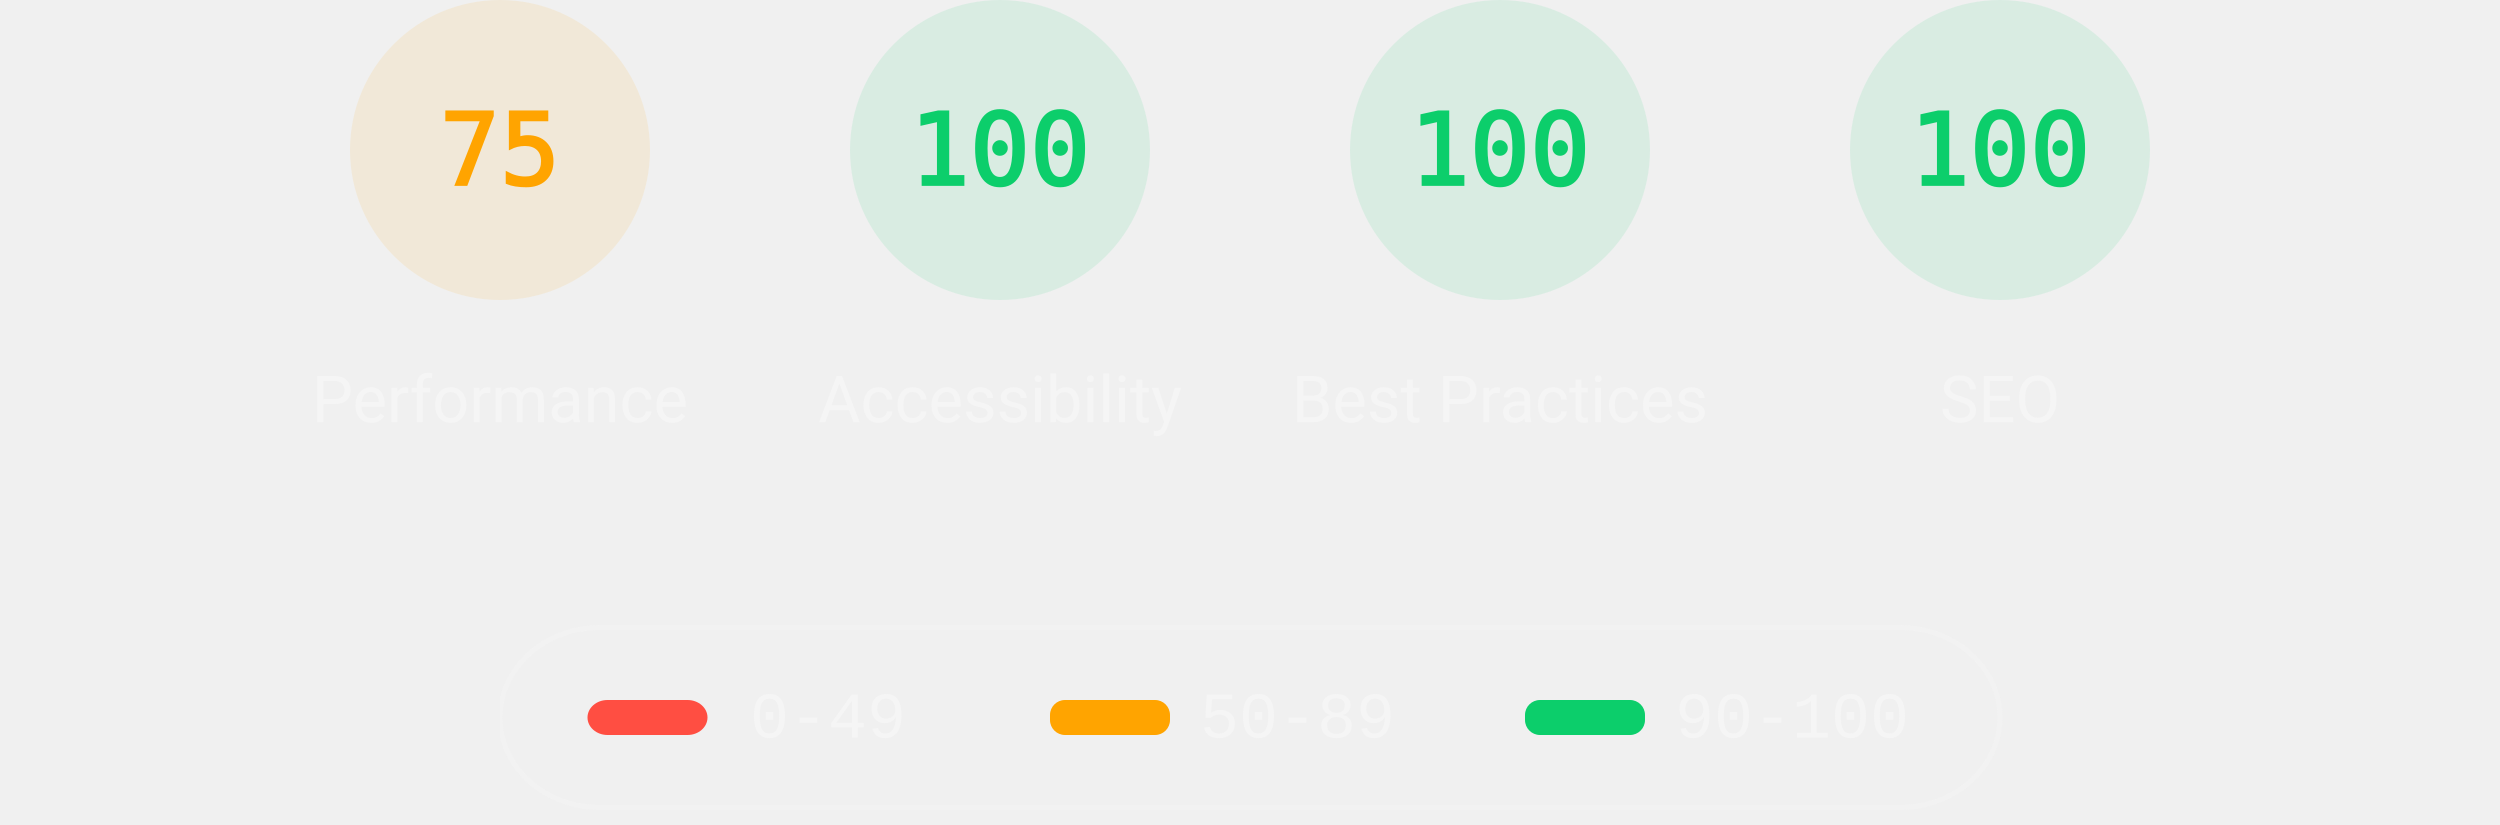
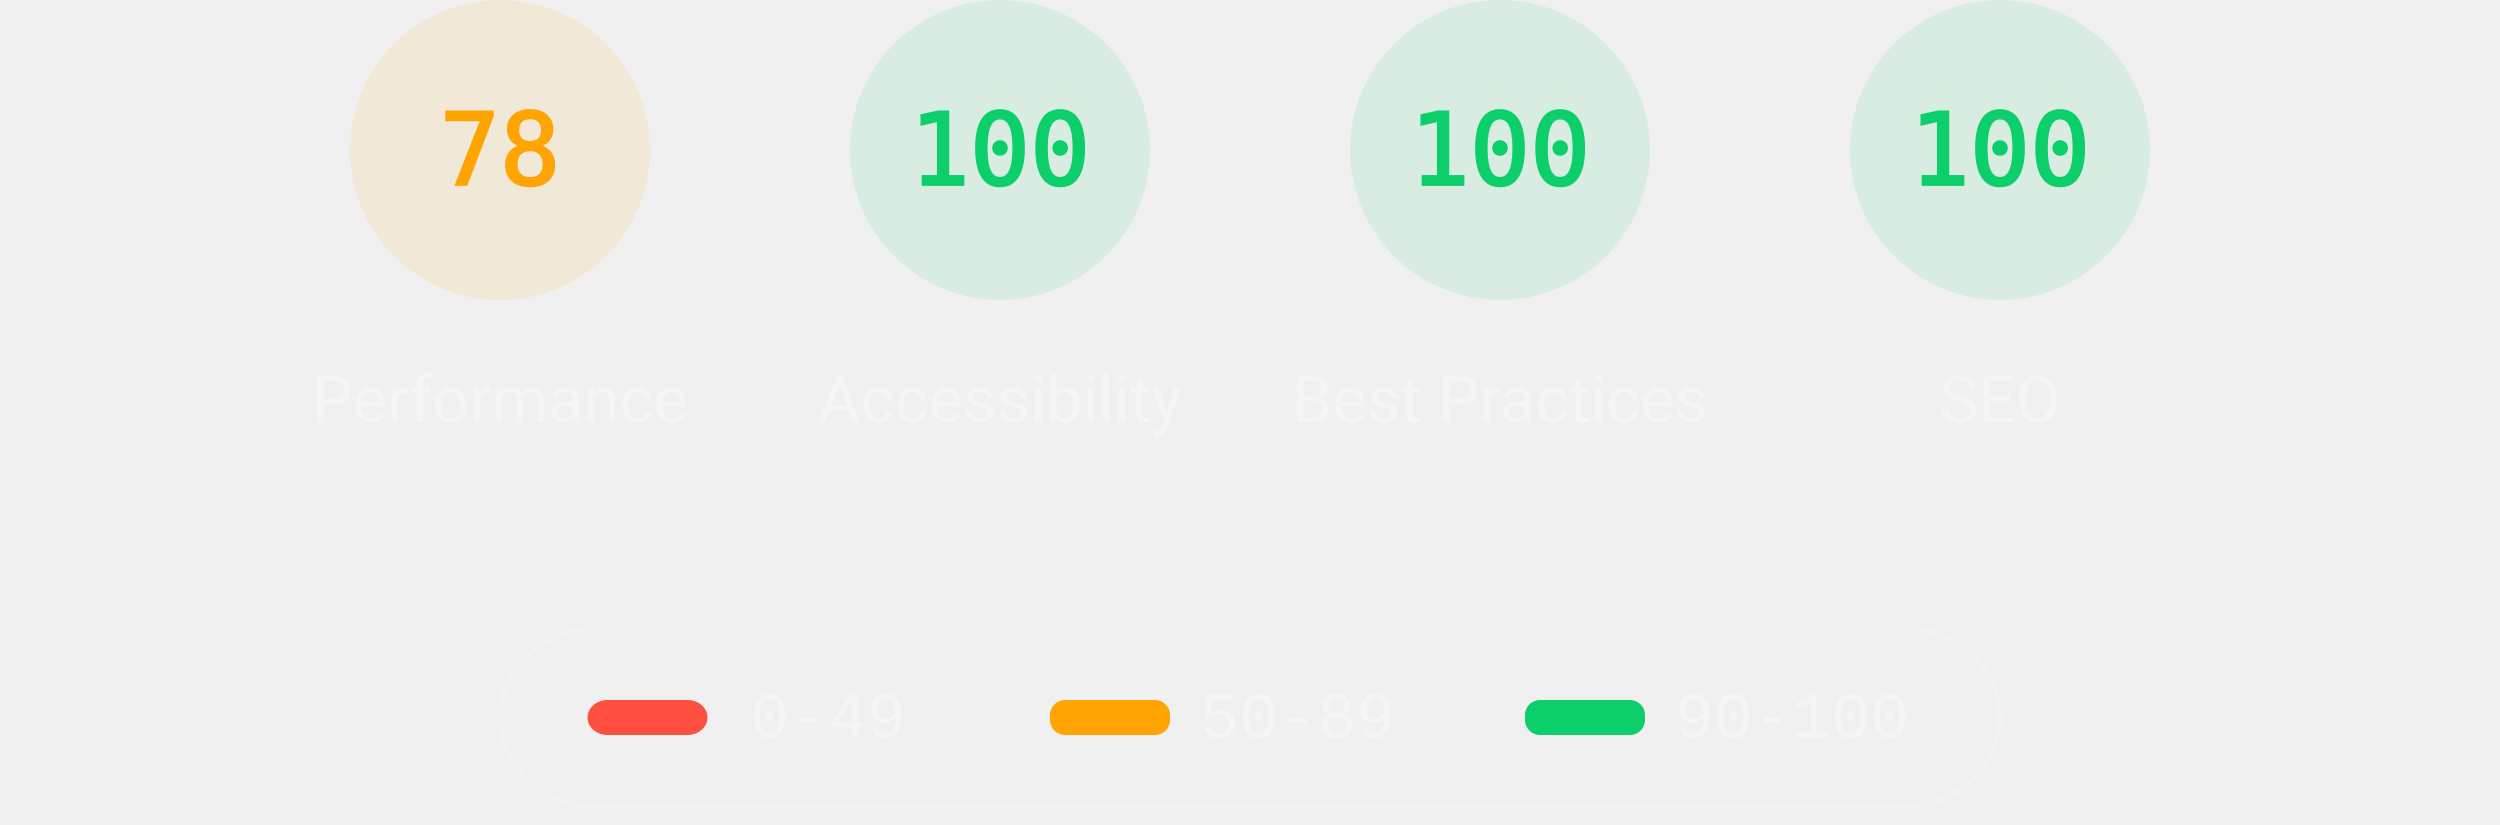
<svg xmlns="http://www.w3.org/2000/svg" class="theme--dark" fill="none" width="1000" height="330">
  <style>
			.gauge-base {
				opacity: 0.1
			}

			.gauge-arc {
				fill: none;
				animation-delay: 250ms;
				stroke-linecap: round;
				transform: rotate(-90deg);
				transform-origin: 100px 60px;
				animation: load-gauge 1s ease forwards
			}

			.guage-text {
				font-size: 40px;
				font-family: monospace;
				text-align: center
			}

			.guage-red {
				color: #ff4e42;
				fill: #ff4e42;
				stroke: #ff4e42
			}
			.guage-orange {
				color: #ffa400;
				fill: #ffa400;
				stroke: #ffa400
			}
			.guage-green {
				color: #0cce6b;
				fill: #0cce6b;
				stroke: #0cce6b
			}
			.theme--agnostic .guage-undefined {
				color: #5c5c5c;
				fill: #5c5c5c;
				stroke: #5c5c5c
			}
			.theme--light .guage-undefined {
				color: #1e1e1e;
				fill: #1e1e1e;
				stroke: #1e1e1e
			}
			.theme--dark .guage-undefined {
				color: #f5f5f5;
				fill: #f5f5f5;
				stroke: #f5f5f5
			}

			.guage-title {
				stroke: none;
				font-size: 26px;
				line-height: 26px;
				font-family: Roboto, Halvetica, Arial, sans-serif
			}
			.metric.guage-title {
				font-family: 'Courier New', Courier, monospace
			}
			.theme--agnostic .guage-title {
				color: #737373;
				fill: #737373
			}
			.theme--light .guage-title {
				color: #212121;
				fill: #212121
			}
			.theme--dark .guage-title {
				color: #f5f5f5;
				fill: #f5f5f5
			}

			@keyframes load-gauge {
				from {
					stroke-dasharray: 0 352.858
				}
			}
			.lh-gauge--pwa__disc {
				fill: #e0e0e0
			}
			.lh-gauge--pwa__logo {
				position: relative;
				fill: #b0b0b0
			}
			.lh-gauge--pwa__invisible {
				display: none
			}
			.lh-gauge--pwa__visible {
				display: inline
			}
			.guage-invisible {
				display: none
			}
			.lh-gauge--pwa__logo--primary-color {
				fill: #304ffe
			}
			.theme--agnostic .lh-gauge--pwa__logo--secondary-color {
				fill: #787878
			}
			.theme--light .lh-gauge--pwa__logo--secondary-color {
				fill: #3d3d3d
			}
			.theme--dark .lh-gauge--pwa__logo--secondary-color {
				fill: #d8b6b6
			}
			.theme--light #svg_2 {
				stroke: #00000022
			}
			.theme--agnostic #svg_2 {
				stroke: #616161
			}
			.theme--light #svg_2 {
				stroke: #00000022
			}
			.theme--dark #svg_2 {
				stroke: #f5f5f566
			}
		</style>
  <svg class="guage-div guage-perf guage-orange" viewBox="0 0 200 200" width="200" height="200" x="100" y="0">
    <circle class="gauge-base" r="56" cx="100" cy="60" stroke-width="8" />
-     <circle class="gauge-arc guage-arc-1" r="56" cx="100" cy="60" stroke-width="8" style="stroke-dasharray: 263.893, 351.858;" />
-     <text class="guage-text" x="100px" y="60px" alignment-baseline="central" dominant-baseline="central" text-anchor="middle">75</text>
+     <circle class="gauge-arc guage-arc-1" r="56" cx="100" cy="60" stroke-width="8" style="stroke-dasharray: 274.449, 351.858;" />
+     <text class="guage-text" x="100px" y="60px" alignment-baseline="central" dominant-baseline="central" text-anchor="middle">78</text>
    <text class="guage-title" x="100px" y="160px" alignment-baseline="central" dominant-baseline="central" text-anchor="middle">Performance</text>
  </svg>
  <svg class="guage-div guage-acc guage-green" viewBox="0 0 200 200" width="200" height="200" x="300" y="0">
    <circle class="gauge-base" r="56" cx="100" cy="60" stroke-width="8" />
    <circle class="gauge-arc guage-arc-2" r="56" cx="100" cy="60" stroke-width="8" style="stroke-dasharray: 351.858, 351.858;" />
    <text class="guage-text" x="100px" y="60px" alignment-baseline="central" dominant-baseline="central" text-anchor="middle">100</text>
    <text class="guage-title" x="100px" y="160px" alignment-baseline="central" dominant-baseline="central" text-anchor="middle">Accessibility</text>
  </svg>
  <svg class="guage-div guage-best guage-green" viewBox="0 0 200 200" width="200" height="200" x="500" y="0">
    <circle class="gauge-base" r="56" cx="100" cy="60" stroke-width="8" />
    <circle class="gauge-arc guage-arc-3" r="56" cx="100" cy="60" stroke-width="8" style="stroke-dasharray: 351.858, 351.858;" />
    <text class="guage-text" x="100px" y="60px" alignment-baseline="central" dominant-baseline="central" text-anchor="middle">100</text>
    <text class="guage-title" x="100px" y="160px" alignment-baseline="central" dominant-baseline="central" text-anchor="middle">Best Practices</text>
  </svg>
  <svg class="guage-div guage-seo guage-green" viewBox="0 0 200 200" width="200" height="200" x="700" y="0">
    <circle class="gauge-base" r="56" cx="100" cy="60" stroke-width="8" />
    <circle class="gauge-arc guage-arc-4" r="56" cx="100" cy="60" stroke-width="8" style="stroke-dasharray: 351.858, 351.858;" />
    <text class="guage-text" x="100px" y="60px" alignment-baseline="central" dominant-baseline="central" text-anchor="middle">100</text>
    <text class="guage-title" x="100px" y="160px" alignment-baseline="central" dominant-baseline="central" text-anchor="middle">SEO</text>
  </svg>
  <svg class="guage-div guage-pwa guage-invisible" viewBox="0 0 200 200" width="200" height="200" x="900" y="0">
    <svg viewBox="0 0 60 60" width="112" height="112" x="44" y="4">
      <defs>
        <linearGradient id="lh-gauge--pwa__check-circle__gradient-0" x1="50%" y1="0%" x2="50%" y2="100%">
          <stop stop-color="#00C852" offset="0%" />
          <stop stop-color="#009688" offset="100%" />
        </linearGradient>
        <linearGradient id="lh-gauge--pwa__installable__shadow-gradient-0" x1="76.056%" x2="24.111%" y1="82.995%" y2="24.735%">
          <stop stop-color="#A5D6A7" offset="0%" />
          <stop stop-color="#80CBC4" offset="100%" />
        </linearGradient>
        <linearGradient id="lh-gauge--pwa__fast-reliable__shadow-gradient-0" x1="76.056%" y1="82.995%" x2="25.678%" y2="26.493%">
          <stop stop-color="#64B5F6" offset="0%" />
          <stop stop-color="#2979FF" offset="100%" />
        </linearGradient>
        <g id="lh-gauge--pwa__fast-reliable-badge-0">
          <circle fill="#FFFFFF" cx="10" cy="10" r="10" />
          <path fill="#304FFE" d="M10 3.58l5.25 2.34v3.5c0 3.23-2.24 6.26-5.25 7-3.01-.74-5.25-3.77-5.25-7v-3.5L10 3.58zm-.47 10.74l2.76-4.83.03-.07c.04-.08 0-.24-.22-.24h-1.64l.47-3.26h-.47l-2.7 4.77c-.02.01.05-.1-.04.05-.09.16-.1.31.18.31h1.63l-.47 3.27h.47z" />
        </g>
        <g id="lh-gauge--pwa__installable-badge-0">
          <circle fill="#FFFFFF" cx="10" cy="10" r="10" />
          <path fill="#009688" d="M10 4.167A5.835 5.835 0 0 0 4.167 10 5.835 5.835 0 0 0 10 15.833 5.835 5.835 0 0 0 15.833 10 5.835 5.835 0 0 0 10 4.167zm2.917 6.416h-2.334v2.334H9.417v-2.334H7.083V9.417h2.334V7.083h1.166v2.334h2.334v1.166z" />
        </g>
      </defs>
      <g stroke="none" fill-rule="nonzero">
        <circle class="lh-gauge--pwa__disc" cx="30" cy="30" r="30" />
        <g class="lh-gauge--pwa__logo">
          <path d="M35.66 19.39l.7-1.75h2L37.4 15 38.6 12l3.4 9h-2.51l-.58-1.61z" />
          <path d="M33.52 21l3.65-9h-2.42l-2.5 5.82L30.5 12h-1.86l-1.9 5.82-1.35-2.65-1.21 3.72L25.4 21h2.38l1.72-5.2 1.64 5.2z" />
          <path fill-rule="nonzero" d="M20.3 17.91h1.48c.45 0 .85-.05 1.2-.15l.39-1.18 1.07-3.3a2.64 2.64 0 0 0-.28-.37c-.55-.6-1.36-.91-2.42-.91H18v9h2.3V17.9zm1.96-3.84c.22.22.33.5.33.87 0 .36-.1.65-.29.87-.2.23-.59.35-1.15.35h-.86v-2.41h.87c.52 0 .89.1 1.1.32z" />
        </g>
        <rect class="lh-gauge--pwa__component lh-gauge--pwa__na-line lh-gauge--pwa__invisible" fill="#FFFFFF" x="20" y="32" width="20" height="4" rx="2" />
        <g class="lh-gauge--pwa__component lh-gauge--pwa__fast-reliable-badge lh-gauge--pwa__invisible" transform="translate(20, 29)">
          <path fill="url(#lh-gauge--pwa__fast-reliable__shadow-gradient-0)" d="M33.63 19.49A30 30 0 0 1 16.2 30.36L3 17.14 17.14 3l16.49 16.49z" />
          <use href="#lh-gauge--pwa__fast-reliable-badge-0" />
        </g>
        <g class="lh-gauge--pwa__component lh-gauge--pwa__installable-badge lh-gauge--pwa__invisible" transform="translate(20, 29)">
          <path fill="url(#lh-gauge--pwa__installable__shadow-gradient-0)" d="M33.629 19.487c-4.272 5.453-10.391 9.39-17.415 10.869L3 17.142 17.142 3 33.63 19.487z" />
          <use href="#lh-gauge--pwa__installable-badge-0" />
        </g>
        <g class="lh-gauge--pwa__component lh-gauge--pwa__fast-reliable-installable-badges lh-gauge--pwa__invisible">
          <g transform="translate(8, 29)">
            <path fill="url(#lh-gauge--pwa__fast-reliable__shadow-gradient-0)" d="M16.321 30.463L3 17.143 17.142 3l22.365 22.365A29.864 29.864 0 0 1 22 31c-1.942 0-3.84-.184-5.679-.537z" />
            <use href="#lh-gauge--pwa__fast-reliable-badge-0" />
          </g>
          <g transform="translate(32, 29)">
            <path fill="url(#lh-gauge--pwa__installable__shadow-gradient-0)" d="M25.982 11.84a30.107 30.107 0 0 1-13.08 15.203L3 17.143 17.142 3l8.84 8.84z" />
            <use href="#lh-gauge--pwa__installable-badge-0" />
          </g>
        </g>
        <g class="lh-gauge--pwa__component lh-gauge--pwa__check-circle lh-gauge--pwa__invisible" transform="translate(18, 28)">
          <circle fill="#FFFFFF" cx="12" cy="12" r="12" />
          <path fill="url(#lh-gauge--pwa__check-circle__gradient-0)" d="M12 2a10 10 0 1 0 0 20 10 10 0 0 0 0-20zm-2 15l-5-5 1.41-1.41L10 14.17l7.59-7.59L19 8l-9 9z" />
        </g>
      </g>
    </svg>
    <text class="guage-title" y="160px" alignment-baseline="central" dominant-baseline="central" text-anchor="middle">
      <tspan x="100px" dy="-6px">Progressive</tspan>
      <tspan x="100px" dy="30px">Web App</tspan>
    </text>
  </svg>
  <svg width="604" height="76" x="200" y="250">
    <g>
      <rect fill="none" id="canvas_background" height="80" width="604" y="-1" x="-1" />
      <g display="none" overflow="visible" y="0" x="0" height="100%" width="100%" id="canvasGrid">
        <rect fill="url(#gridpattern)" stroke-width="0" y="0" x="0" height="100%" width="100%" />
      </g>
    </g>
    <g>
      <rect fill-opacity="0" stroke-width="2" rx="40" id="svg_2" height="72" width="600" y="1" x="0" fill="#000000" />
      <rect stroke="#000" rx="8" id="svg_3" height="14" width="48" y="30" x="35" stroke-opacity="null" stroke-width="0" fill="#ff4e42" />
      <rect stroke="#000" rx="6" id="svg_4" height="14" width="48" y="30" x="220" stroke-opacity="null" stroke-width="0" fill="#ffa400" />
      <rect stroke="#000" rx="6" id="svg_5" height="14" width="48" y="30" x="410" stroke-opacity="null" stroke-width="0" fill="#0cce6b" />
      <text class="metric guage-title" xml:space="preserve" text-anchor="start" font-size="26" id="svg_6" y="45" x="100" stroke-opacity="null" stroke-width="0" stroke="#000">0-49</text>
      <text class="metric guage-title" xml:space="preserve" text-anchor="start" font-size="26" id="svg_7" y="45" x="280" stroke-opacity="null" stroke-width="0" stroke="#000">50-89</text>
      <text class="metric guage-title" xml:space="preserve" text-anchor="start" font-size="26" id="svg_8" y="45" x="470" stroke-opacity="null" stroke-width="0" stroke="#000">90-100</text>
    </g>
  </svg>
</svg>
